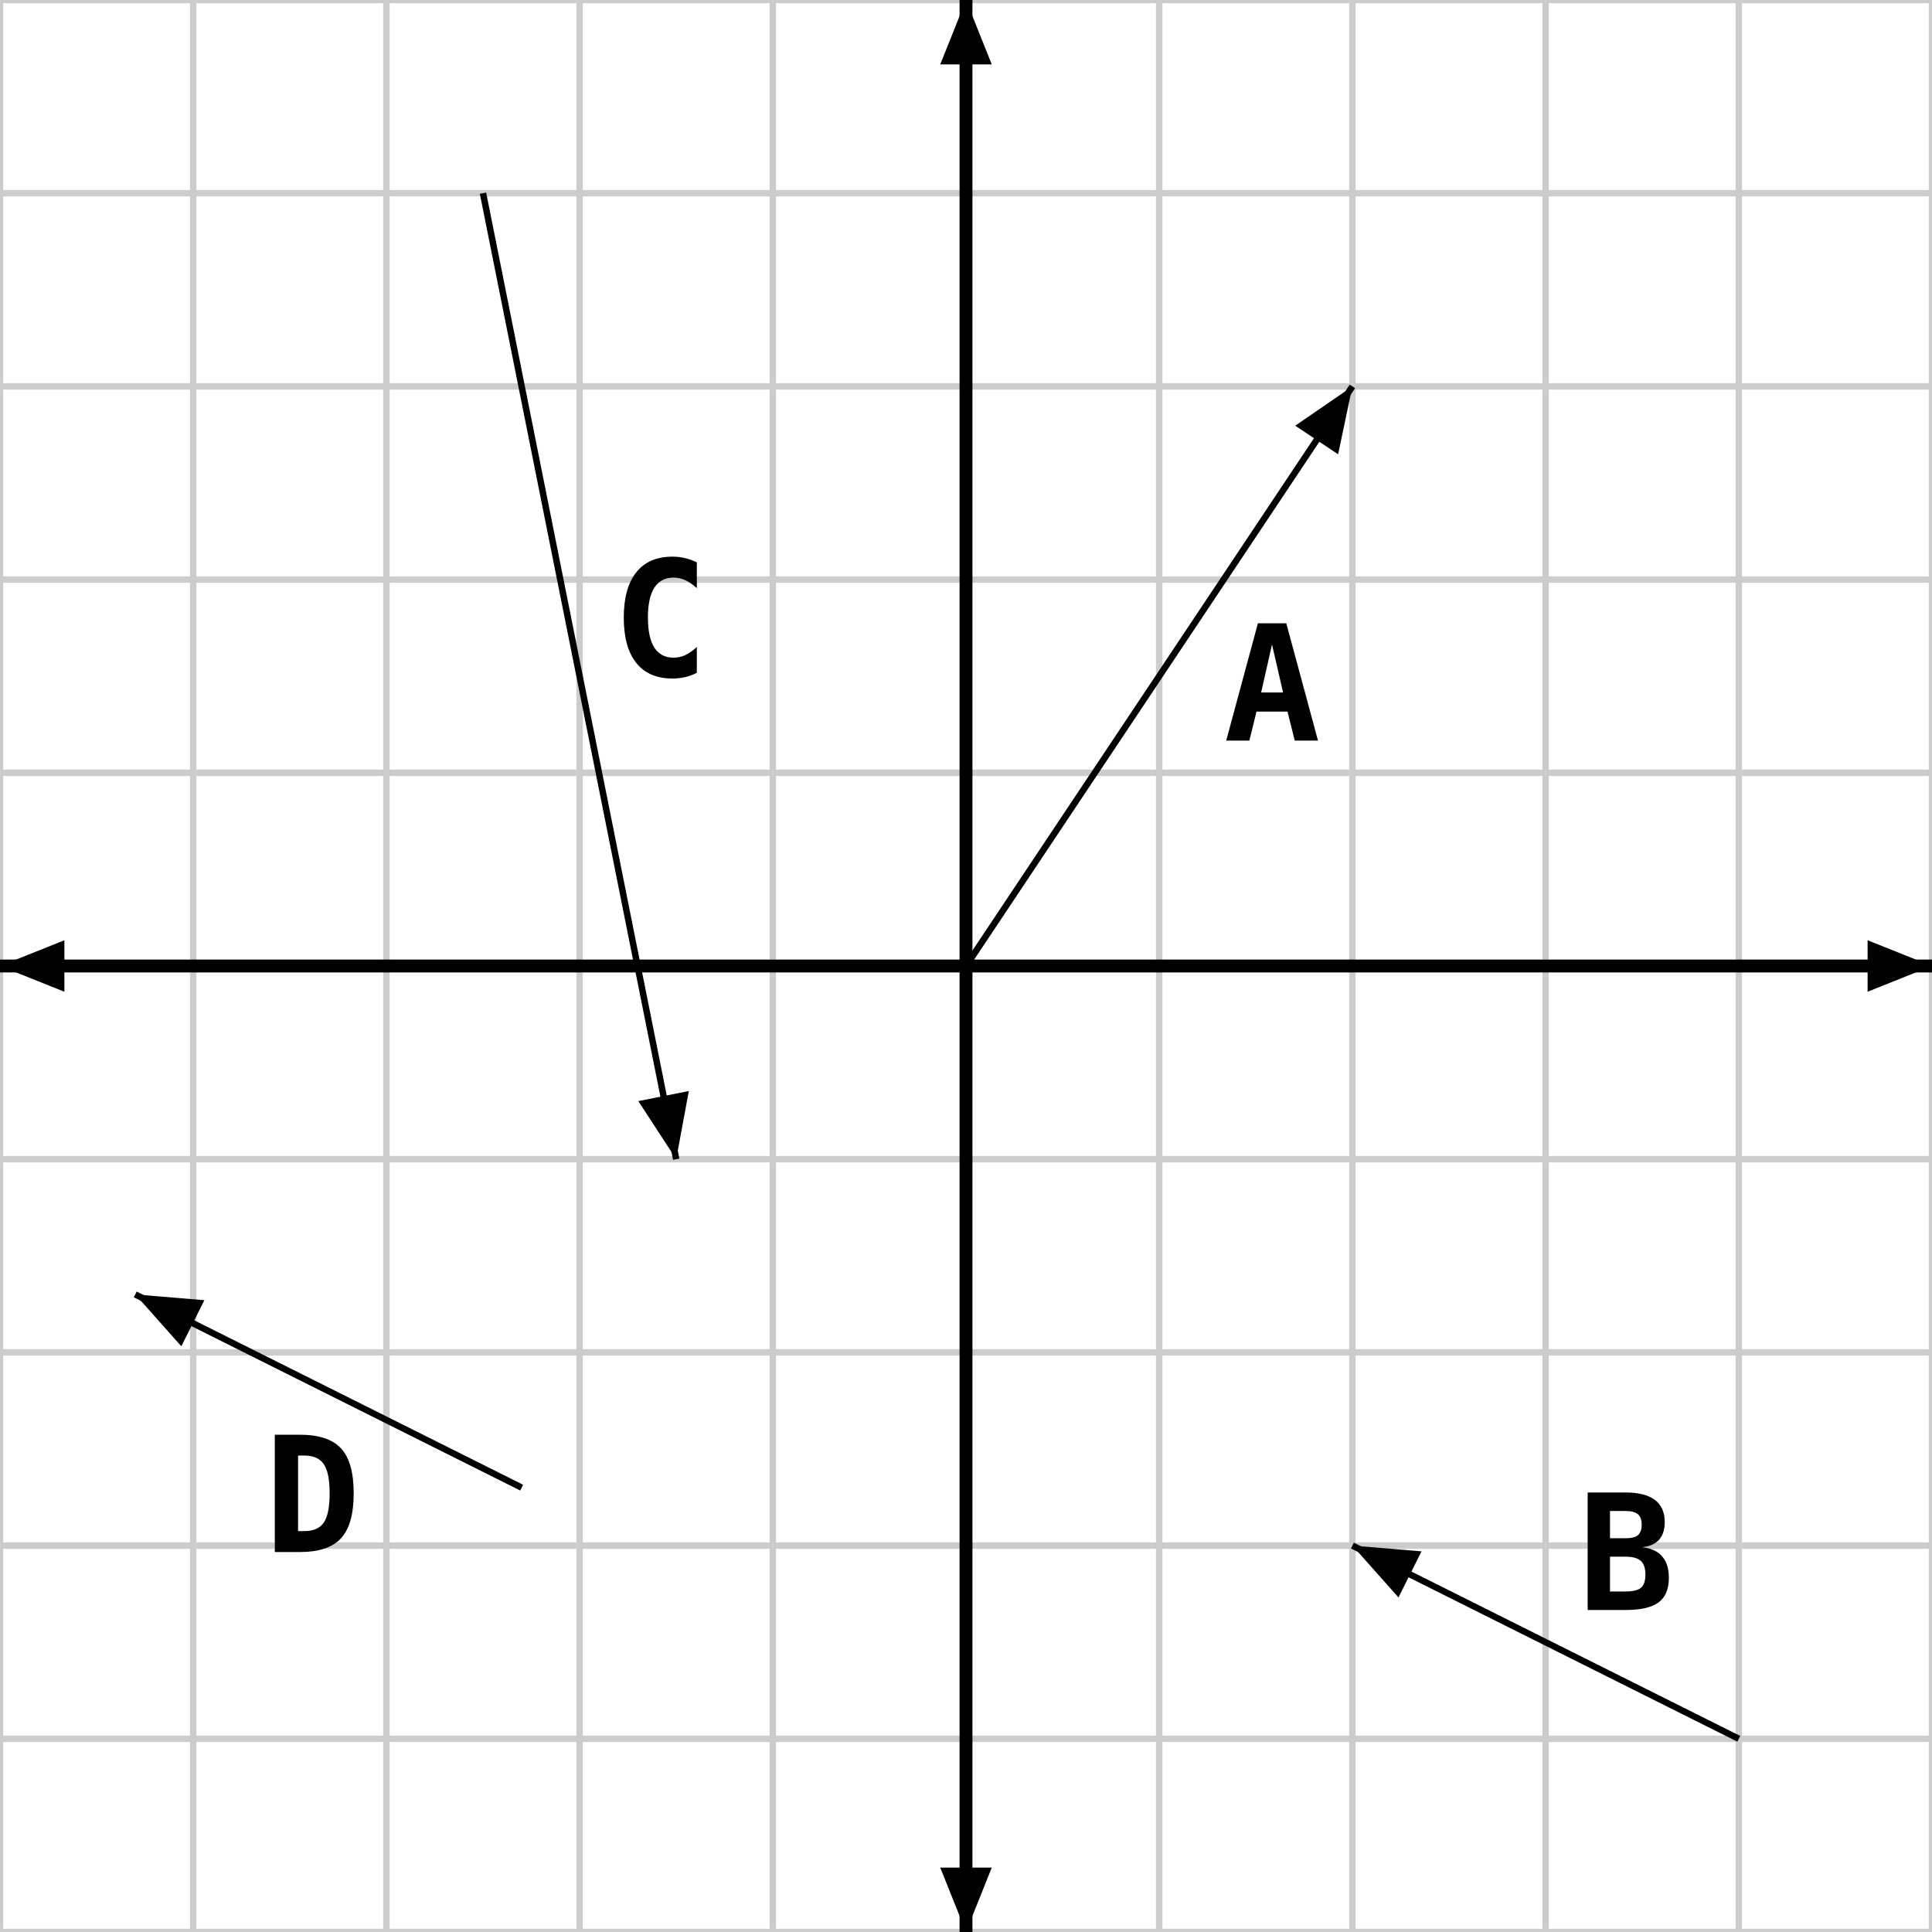
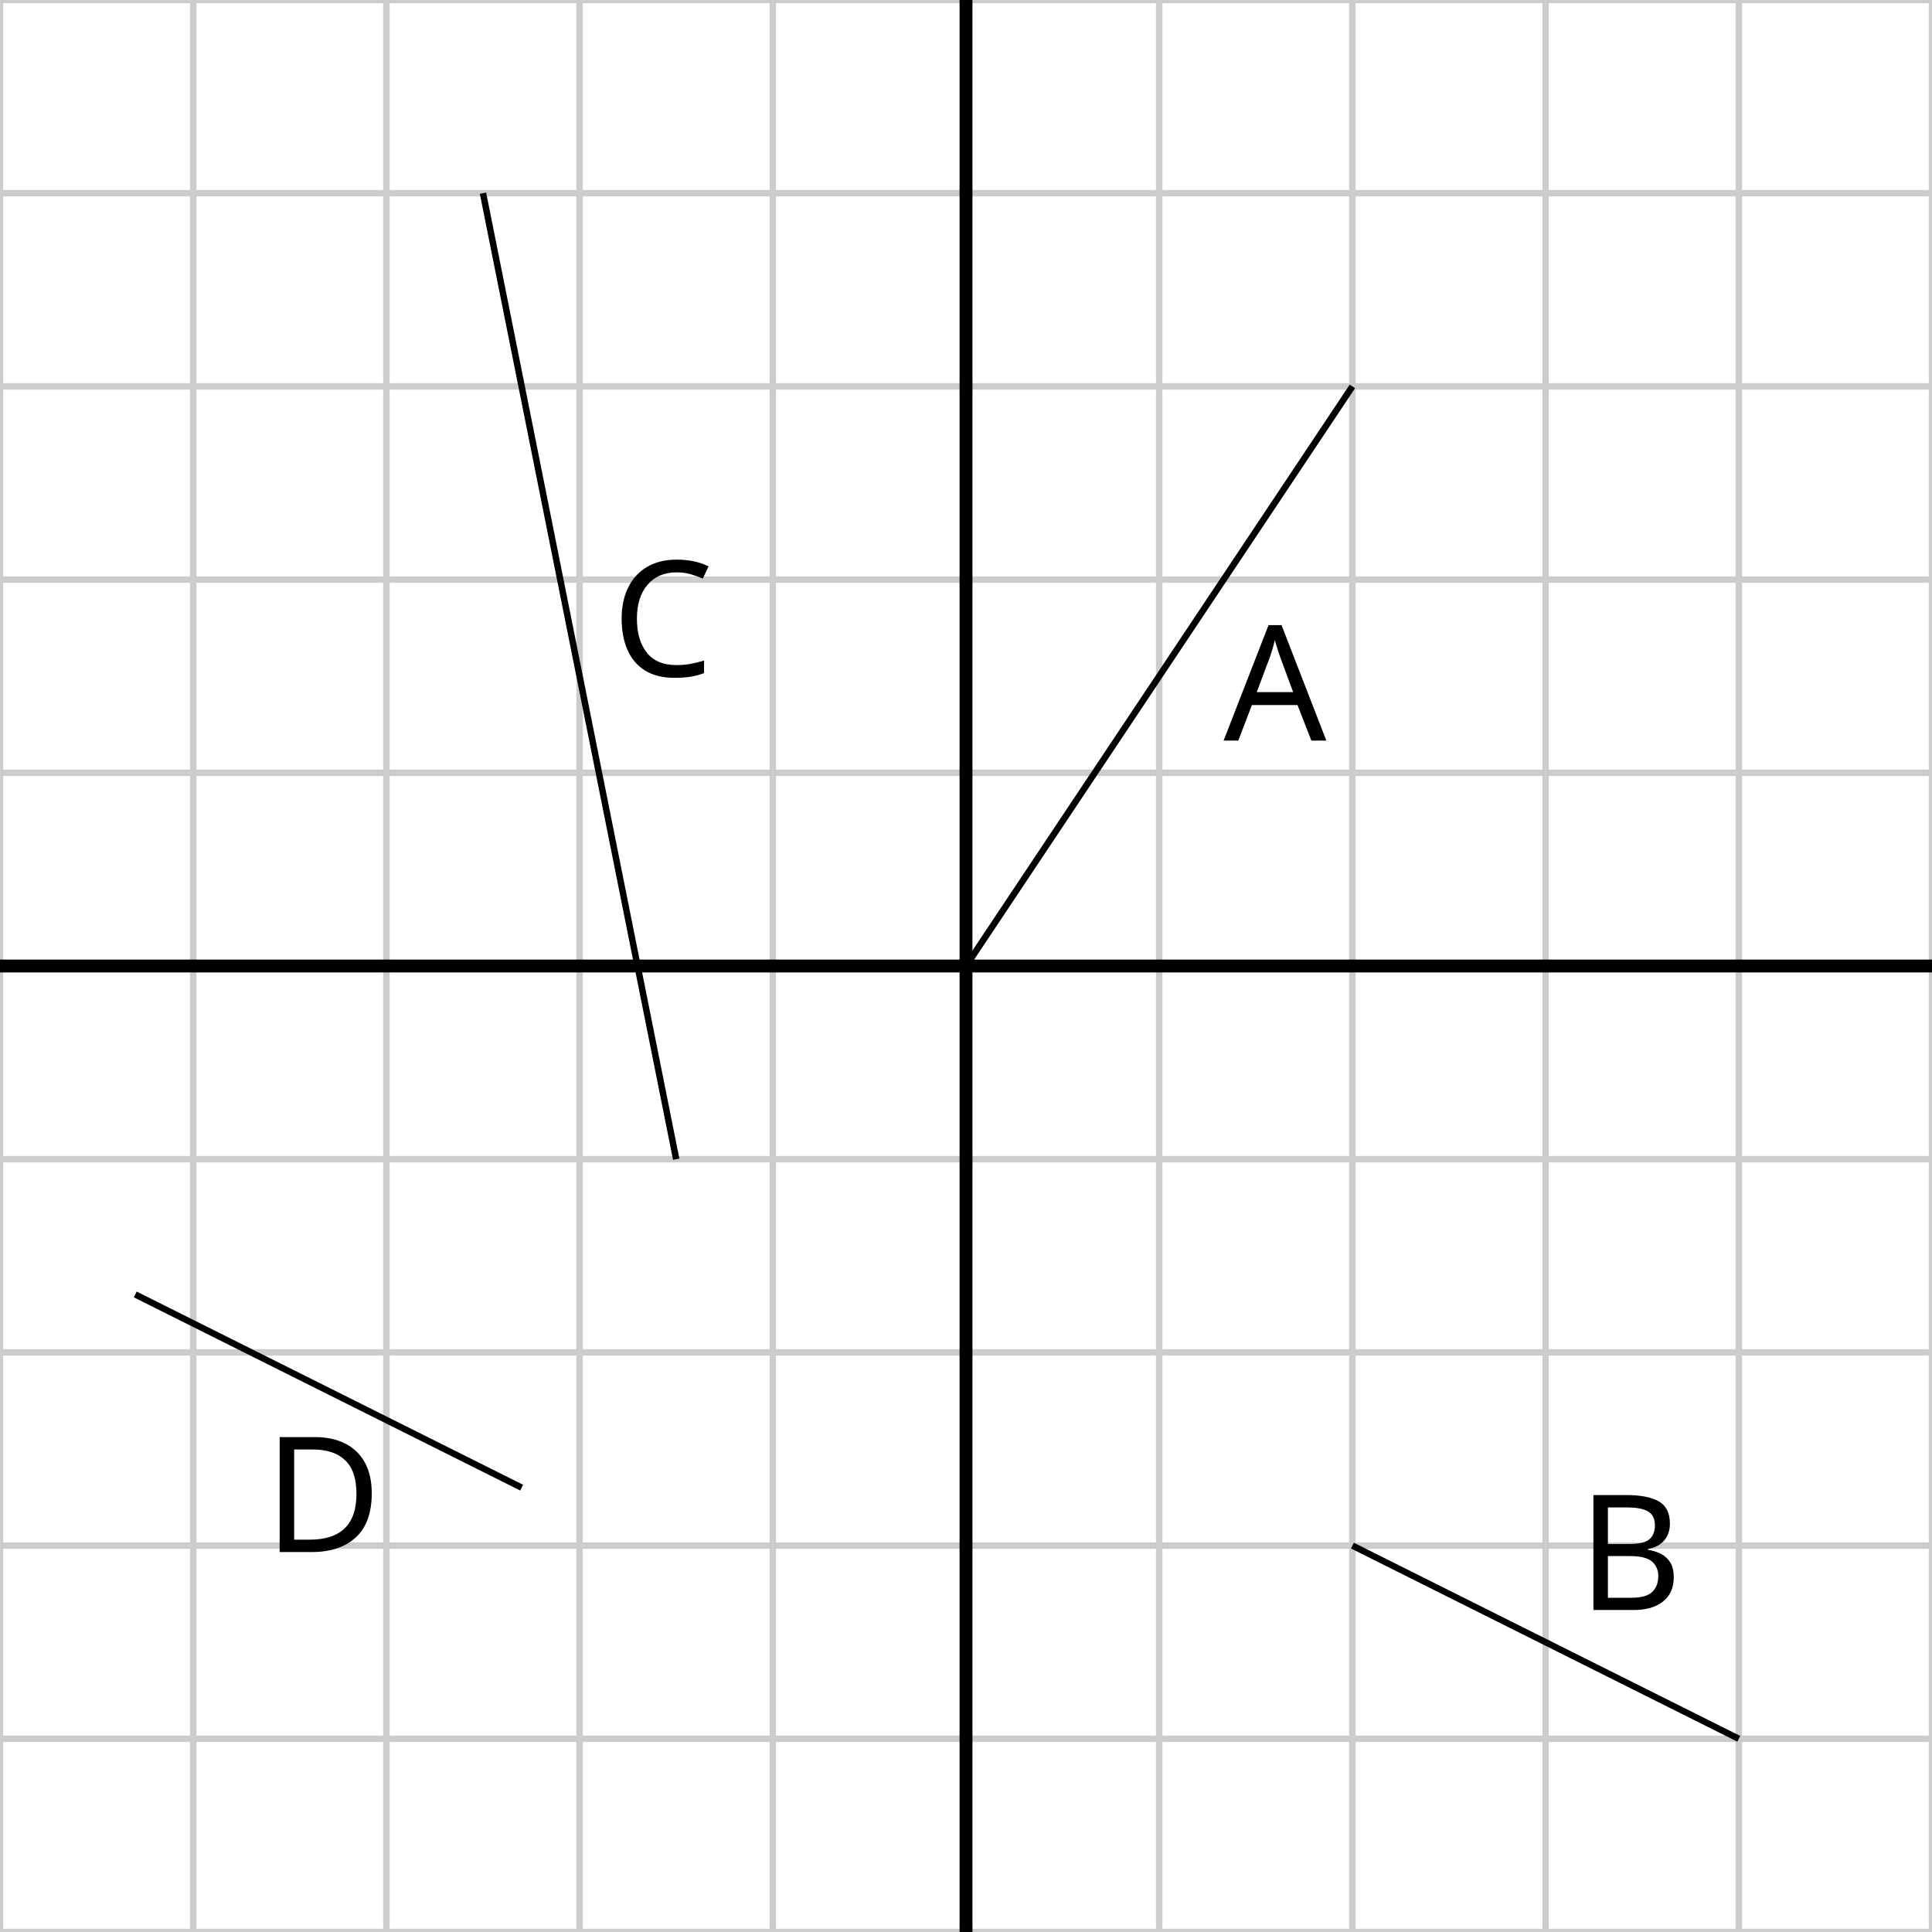
- <svg xmlns="http://www.w3.org/2000/svg" xmlns:xlink="http://www.w3.org/1999/xlink" version="1.1" height="300px" width="300px">
-   <style type="text/css">.__axis_arrow_end1
- {
- 	marker-end: url(#__axis_arrow1);
- }
- 
- .__grid1
- {
- 	stroke: #CCC;
- 	stroke-width: 1px;
- 	fill: none;
- }
- 
- .text
- {
- 	font-size: 25px;
- 	font-family: monospace;
- 	stroke: none;
- 	font-weight: bold;
- 	fill: black;
- }
- 
- .vector
- {
- 	marker-end: url(#arrow);
- 	stroke: black;
- }
- 
- .__axis1
- {
- 	stroke: black;
- 	stroke-width: 2px;
- 	fill: none;
- }</style>
-   <defs>
-     <marker markerWidth="10" markerHeight="8" refX="10" refY="4" markerUnits="userSpaceOnUse" orient="auto" id="__axis_arrow1">
-       <path d="M 10 4 L 0 0 L 0 8 Z" class="fill_black thin" />
-     </marker>
-     <g id="g_axes">
-       <path d="M 0 300 V 0 M 30 300 V 0 M 60 300 V 0 M 90 300 V 0 M 120 300 V 0 M 150 300 V 0 M 180 300 V 0 M 210 300 V 0 M 240 300 V 0 M 270 300 V 0 M 300 300 V 0 M 0 300 H 300 M 0 270 H 300 M 0 240 H 300 M 0 210 H 300 M 0 180 H 300 M 0 150 H 300 M 0 120 H 300 M 0 90 H 300 M 0 60 H 300 M 0 30 H 300 M 0 0 H 300" class="__grid1" />
-       <line x2="150" y2="300" y1="150" x1="150" class="__axis1 __axis_arrow_end1" />
-       <line x2="150" y2="0" y1="150" x1="150" class="__axis1 __axis_arrow_end1" />
-       <line x2="300" y2="150" y1="150" x1="150" class="__axis1 __axis_arrow_end1" />
-       <line x2="0" y2="150" y1="150" x1="150" class="__axis1 __axis_arrow_end1" />
-     </g>
-   </defs>
-   <defs>
-     <marker markerWidth="10" markerHeight="8" refX="10" refY="4" markerUnits="userSpaceOnUse" orient="auto" id="arrow">
-       <path d="M 10 4 L 0 0 L 0 8 Z" class="fill_black thin" />
-     </marker>
-   </defs>
-   <use xlink:href="#g_axes" y="0" x="0" height="300" width="300" />
-   <line x2="210" y2="60" y1="150" x1="150" class="vector" />
-   <text y="115" x="190" class="text">A</text>
-   <line x2="210" y2="240" y1="270" x1="270" class="vector" />
-   <text y="250" x="245" class="text">B</text>
-   <line x2="105" y2="180" y1="30" x1="75" class="vector" />
-   <text y="105" x="95" class="text">C</text>
-   <line x2="21" y2="201" y1="231" x1="81" class="vector" />
-   <text y="241" x="41" class="text">D</text>
+ <svg xmlns="http://www.w3.org/2000/svg" width="100%" height="100%" viewBox="0 0 1250 1250" version="1.1" xml:space="preserve" style="fill-rule:evenodd;clip-rule:evenodd;">
+   <g id="g_axes">
+     <path d="M0,1250l0,-1250m125,1250l0,-1250m125,1250l0,-1250m125,1250l0,-1250m125,1250l0,-1250m125,1250l0,-1250m125,1250l0,-1250m125,1250l0,-1250m125,1250l0,-1250m125,1250l0,-1250m125,1250l0,-1250m-1250,1250l1250,0m-1250,-125l1250,0m-1250,-125l1250,0m-1250,-125l1250,0m-1250,-125l1250,0m-1250,-125l1250,0m-1250,-125l1250,0m-1250,-125l1250,0m-1250,-125l1250,0m-1250,-125l1250,0m-1250,-125l1250,0" style="fill:none;fill-rule:nonzero;stroke:#ccc;stroke-width:4.17px;" />
+     <path d="M625,625l0,625" style="fill:none;fill-rule:nonzero;stroke:#000;stroke-width:8.33px;" />
+     <path d="M625,625l0,-625" style="fill:none;fill-rule:nonzero;stroke:#000;stroke-width:8.33px;" />
+     <path d="M625,625l625,0" style="fill:none;fill-rule:nonzero;stroke:#000;stroke-width:8.33px;" />
+     <path d="M625,625l-625,0" style="fill:none;fill-rule:nonzero;stroke:#000;stroke-width:8.33px;" />
+   </g>
+   <path d="M625,625l250,-375" style="fill:none;fill-rule:nonzero;stroke:#000;stroke-width:4.17px;" />
+   <text x="791.667px" y="479.167px" style="font-family:'IBMPlexSans-Regular', 'IBM Plex Sans', sans-serif;font-size:104.167px;">A</text>
+   <path d="M1125,1125l-250,-125" style="fill:none;fill-rule:nonzero;stroke:#000;stroke-width:4.17px;" />
+   <text x="1020.83px" y="1041.67px" style="font-family:'IBMPlexSans-Regular', 'IBM Plex Sans', sans-serif;font-size:104.167px;">B</text>
+   <path d="M312.5,125l125,625" style="fill:none;fill-rule:nonzero;stroke:#000;stroke-width:4.17px;" />
+   <text x="395.833px" y="437.5px" style="font-family:'IBMPlexSans-Regular', 'IBM Plex Sans', sans-serif;font-size:104.167px;">C</text>
+   <path d="M337.5,962.5l-250,-125" style="fill:none;fill-rule:nonzero;stroke:#000;stroke-width:4.17px;" />
+   <text x="170.833px" y="1004.17px" style="font-family:'IBMPlexSans-Regular', 'IBM Plex Sans', sans-serif;font-size:104.167px;">D</text>
</svg>
